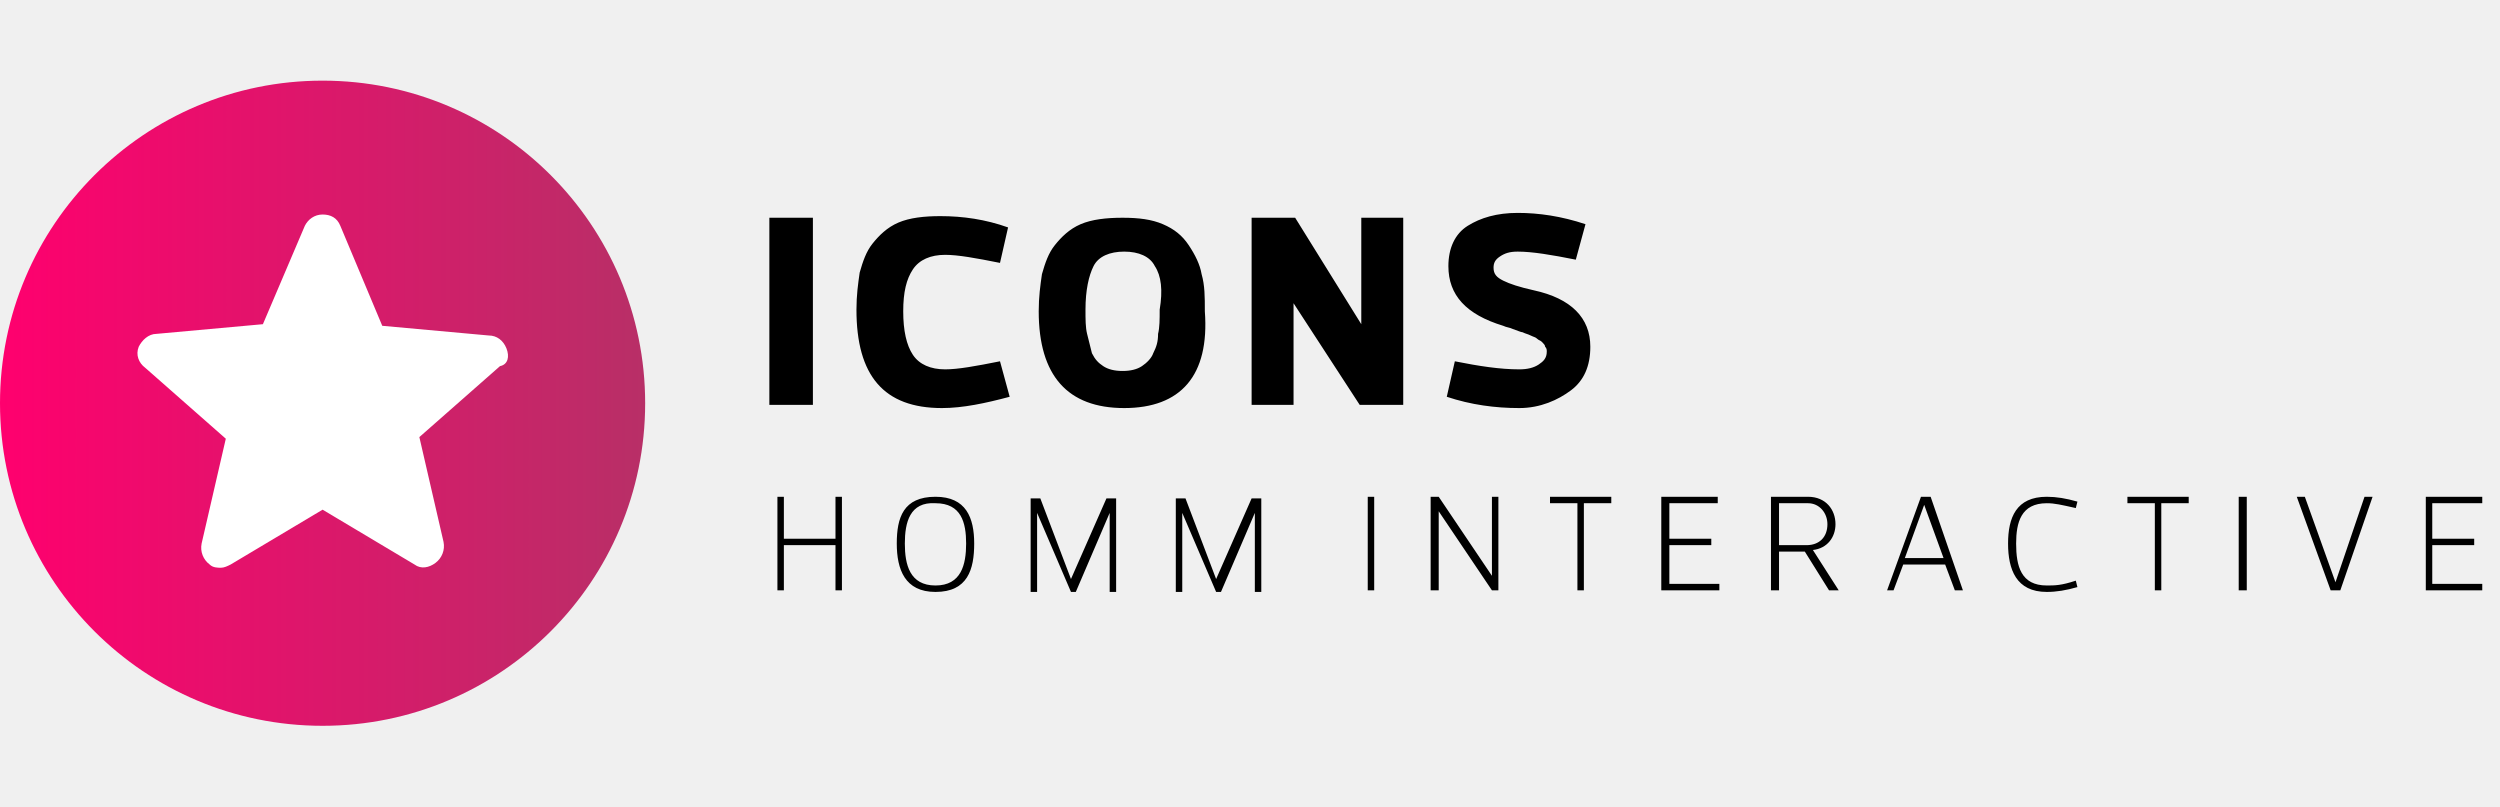
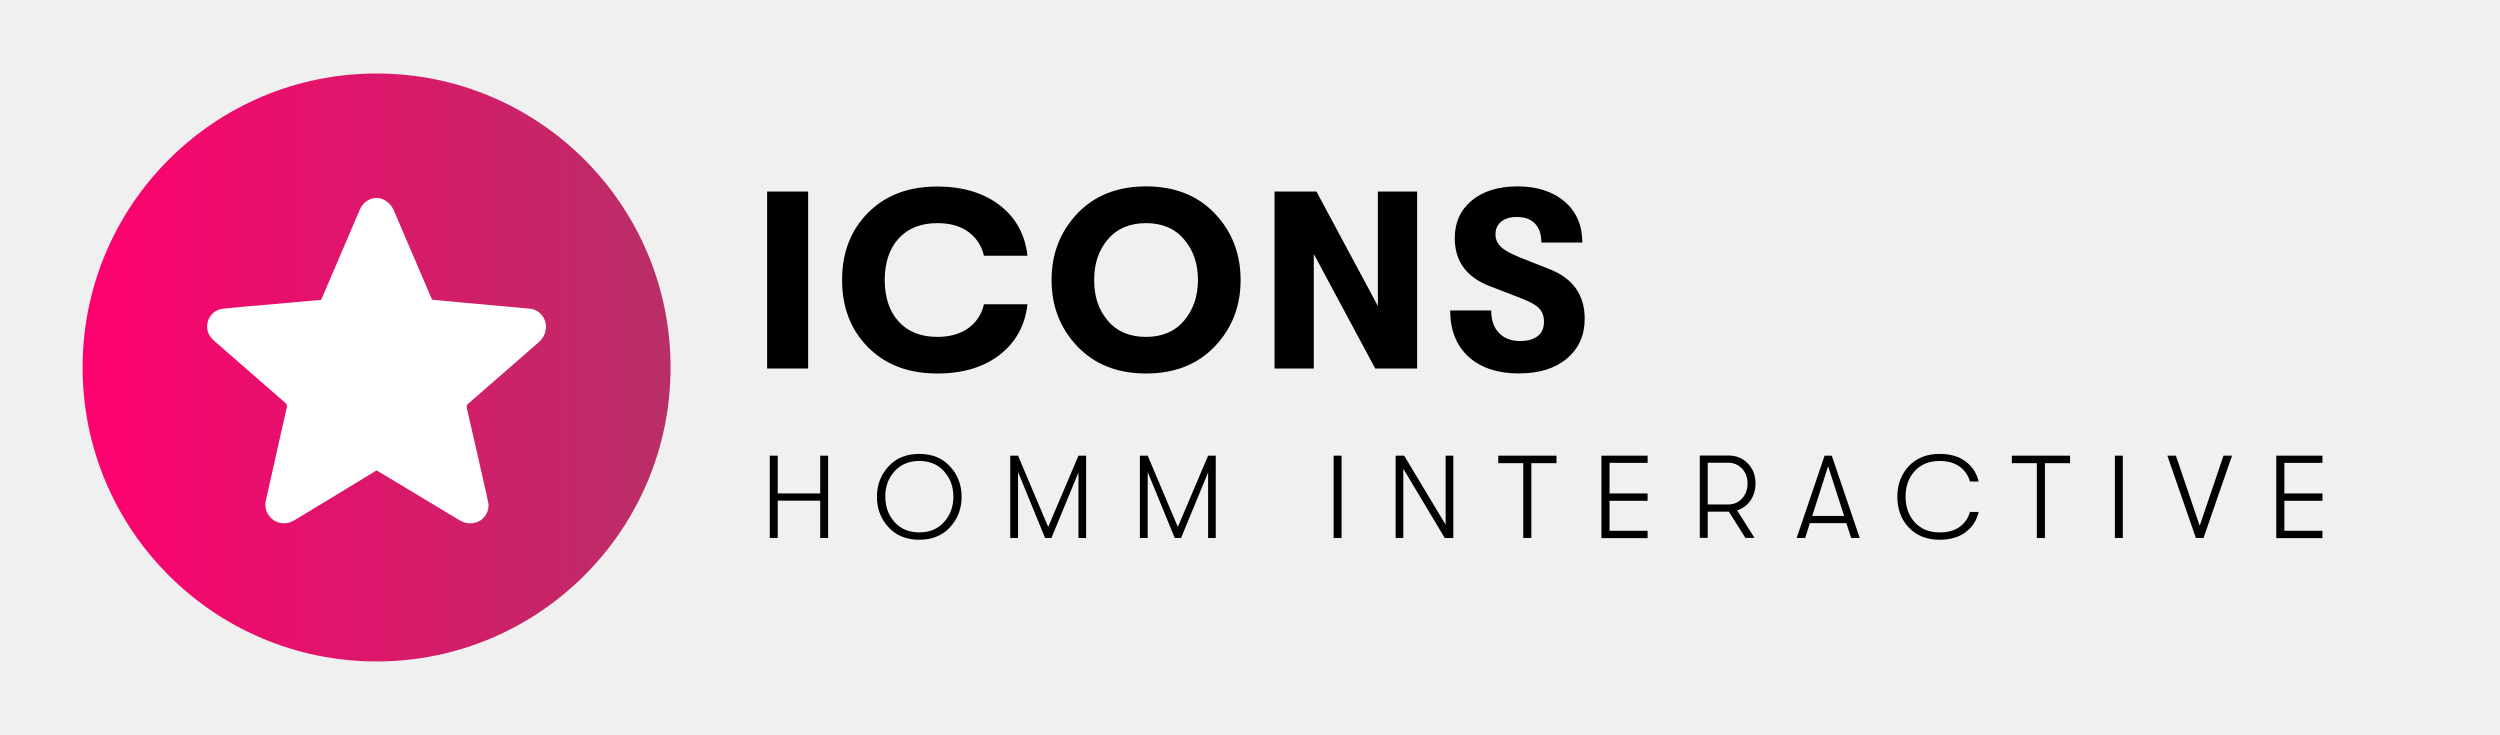
- <svg xmlns="http://www.w3.org/2000/svg" xmlns:xlink="http://www.w3.org/1999/xlink" viewBox="0 0 155 50">
-   <path d="M48.2 36.6v-5.8h.4v2.6h3.2v-2.6h.4v5.8h-.4v-2.8h-3.2v2.8h-.4zM55.6 33.7c0-1.6.4-2.9 2.4-2.9 1.9 0 2.4 1.3 2.4 2.9 0 1.6-.4 3-2.4 3-1.9 0-2.4-1.4-2.4-3zm.5 0c0 1.3.3 2.6 1.9 2.6 1.6 0 1.9-1.3 1.9-2.6s-.3-2.5-1.9-2.5c-1.6-.1-1.9 1.2-1.9 2.5zM66.4 35.9l2.2-5h.6v5.8h-.4v-4.9l-2.1 4.9h-.3l-2.1-4.9v4.9h-.4v-5.8h.6l1.9 5zM75.4 35.9l2.2-5h.6v5.8h-.4v-4.9l-2.1 4.9h-.3l-2.1-4.9v4.9h-.4v-5.8h.6l1.9 5zM84.8 36.6v-5.8h.4v5.8h-.4zM88.7 36.6v-5.8h.5l3.3 4.9v-4.9h.4v5.8h-.4l-3.3-4.9v4.9h-.5zM98.2 31.2v5.4h-.4v-5.4h-1.7v-.4h3.8v.4h-1.7zM106.5 31.2h-3v2.2h2.6v.4h-2.6v2.4h3.1v.4H103v-5.8h3.5v.4zM113.4 36.6l-1.5-2.4h-1.6v2.4h-.5v-5.8h2.3c1.1 0 1.7.8 1.7 1.7 0 .8-.5 1.5-1.4 1.6l1.6 2.5h-.6zm-3.1-2.8h1.7c.8 0 1.3-.5 1.3-1.3 0-.7-.5-1.3-1.2-1.3h-1.8v2.6zM120.6 35H118l-.6 1.6h-.4l2.1-5.8h.6l2 5.8h-.5l-.6-1.6zm-1.3-3.7l-1.2 3.3h2.4l-1.2-3.3zM126.9 30.8c.6 0 1.2.1 1.9.3l-.1.4c-.9-.2-1.3-.3-1.8-.3-1.6 0-1.9 1.2-1.9 2.5 0 1.4.3 2.6 1.9 2.6.5 0 .9 0 1.8-.3l.1.4c-.7.2-1.3.3-1.9.3-1.9 0-2.4-1.4-2.4-3s.5-2.9 2.4-2.9zM134 31.2v5.4h-.4v-5.4h-1.7v-.4h3.8v.4H134zM138.8 36.6v-5.8h.5v5.8h-.5zM144.8 36.1l1.8-5.3h.5l-2 5.8h-.6l-2.1-5.8h.5l1.9 5.3zM153.8 31.2h-3v2.2h2.6v.4h-2.6v2.4h3.1v.4h-3.5v-5.8h3.5v.4z" />
-   <g>
-     <defs>
-       <circle id="a" cx="20" cy="25" r="20" />
-     </defs>
-     <linearGradient id="b" gradientUnits="userSpaceOnUse" x1="0" y1="24.963" x2="40" y2="24.963">
+ <svg xmlns="http://www.w3.org/2000/svg" id="uuid-6fa85a4c-b573-4946-8938-7c232f969491" viewBox="0 0 170.08 50">
+   <defs>
+     <linearGradient id="uuid-5f65fb07-8e42-46aa-8237-73b7411833f5" x1="5.62" y1="25" x2="45.62" y2="25" gradientUnits="userSpaceOnUse">
      <stop offset="0" stop-color="#ff006e" />
      <stop offset="1" stop-color="#b82f67" />
    </linearGradient>
-     <use xlink:href="#a" overflow="visible" fill="url(#b)" />
+   </defs>
+   <g id="uuid-5f3115d1-0d90-4a76-9430-62862db250d6">
+     <path d="M52.19,25.07v-12.04h2.79v12.04h-2.79Z" />
+     <path d="M63.76,25.41c-1.95,0-3.51-.59-4.7-1.78-1.18-1.19-1.77-2.71-1.77-4.58s.59-3.4,1.77-4.58c1.18-1.19,2.75-1.78,4.7-1.78,1.74,0,3.16.43,4.26,1.28s1.72,2,1.88,3.43h-2.96c-.16-.69-.52-1.23-1.07-1.63-.55-.4-1.25-.59-2.1-.59-1.12,0-2,.35-2.63,1.04-.63.69-.95,1.64-.95,2.83s.32,2.14.95,2.83c.63.69,1.51,1.04,2.63,1.04.85,0,1.55-.2,2.1-.59.55-.4.91-.94,1.07-1.63h2.96c-.16,1.43-.79,2.58-1.88,3.43-1.09.85-2.51,1.28-4.26,1.28Z" />
+     <path d="M82.65,23.56c-1.17,1.23-2.73,1.85-4.68,1.85s-3.51-.62-4.68-1.85-1.75-2.74-1.75-4.51.58-3.28,1.75-4.52c1.17-1.23,2.73-1.85,4.68-1.85s3.51.62,4.68,1.85c1.17,1.23,1.75,2.74,1.75,4.52s-.58,3.28-1.75,4.51ZM77.97,22.92c1.1,0,1.96-.37,2.59-1.11.62-.74.94-1.66.94-2.76s-.31-2.02-.94-2.76c-.62-.74-1.49-1.11-2.59-1.11s-1.98.37-2.61,1.11c-.62.74-.93,1.66-.92,2.76-.01,1.1.29,2.02.92,2.76.62.74,1.49,1.11,2.61,1.11Z" />
+     <path d="M86.71,25.07v-12.04h2.85l4.18,7.79v-7.79h2.67v12.04h-2.85l-4.18-7.79v7.79h-2.67Z" />
+     <path d="M103.39,25.41c-1.48,0-2.64-.38-3.47-1.13s-1.26-1.8-1.26-3.16h2.79c0,.65.17,1.16.53,1.53.35.37.83.55,1.44.55.52,0,.91-.11,1.2-.34s.42-.56.42-.98c0-.37-.11-.66-.32-.89s-.59-.44-1.14-.66l-2.17-.84c-1.63-.61-2.44-1.7-2.44-3.29,0-1.07.39-1.92,1.16-2.56.77-.64,1.82-.96,3.12-.96s2.4.35,3.2,1.04c.8.69,1.2,1.62,1.2,2.78h-2.79c0-.56-.14-.99-.43-1.29-.29-.3-.7-.45-1.24-.45-.45,0-.8.11-1.06.32s-.39.5-.39.87c0,.33.13.62.38.85.25.24.68.47,1.27.71l2,.79c1.62.63,2.42,1.76,2.42,3.39,0,1.12-.4,2.02-1.21,2.7-.81.68-1.88,1.01-3.21,1.01Z" />
  </g>
-   <g>
-     <path d="M50.4 25.1h-2.7V13.5h2.7v11.6zM53.1 19.2c0-.9.1-1.6.2-2.3.2-.7.4-1.3.8-1.8s.9-1 1.6-1.3c.7-.3 1.6-.4 2.6-.4 1.4 0 2.8.2 4.2.7l-.5 2.2c-1.5-.3-2.6-.5-3.4-.5-.9 0-1.6.3-2 .9-.4.6-.6 1.4-.6 2.6 0 1.2.2 2.1.6 2.7s1.1.9 2 .9c.8 0 1.9-.2 3.4-.5l.6 2.2c-1.5.4-2.9.7-4.2.7-3.6 0-5.3-2-5.3-6.1zM69.7 25.3c-3.5 0-5.3-2-5.3-6 0-.9.1-1.6.2-2.3.2-.7.4-1.3.8-1.8s.9-1 1.6-1.3c.7-.3 1.6-.4 2.6-.4s1.8.1 2.5.4c.7.3 1.2.7 1.6 1.3s.7 1.2.8 1.8c.2.7.2 1.4.2 2.3.3 4-1.5 6-5 6zm1.9-8.8c-.3-.6-1-.9-1.9-.9-.9 0-1.6.3-1.9.9s-.5 1.5-.5 2.7c0 .6 0 1.1.1 1.5l.3 1.2c.2.4.4.6.7.8.3.2.7.3 1.2.3s.9-.1 1.2-.3c.3-.2.6-.5.7-.8.2-.4.3-.7.3-1.2.1-.4.1-.9.1-1.5.2-1.2.1-2.1-.3-2.7zM80.2 25.1h-2.6V13.5h2.7l4.1 6.6v-6.6H87v11.6h-2.7l-4.1-6.3v6.3zM94.2 25.3c-1.5 0-3-.2-4.5-.7l.5-2.2c1.5.3 2.8.5 4 .5.5 0 .9-.1 1.2-.3.3-.2.5-.4.5-.8 0-.1 0-.2-.1-.3 0-.1-.1-.2-.2-.3-.1-.1-.2-.1-.3-.2-.1-.1-.2-.1-.4-.2s-.3-.1-.5-.2c-.1 0-.3-.1-.6-.2-.2-.1-.4-.1-.6-.2-2.3-.7-3.4-1.9-3.4-3.7 0-1.1.4-2 1.2-2.5s1.8-.8 3.1-.8 2.7.2 4.2.7l-.6 2.2c-1.5-.3-2.7-.5-3.6-.5-.5 0-.8.1-1.1.3s-.4.4-.4.7c0 .4.2.6.6.8.4.2 1 .4 1.9.6 2.3.5 3.5 1.7 3.5 3.5 0 1.2-.4 2.1-1.2 2.7s-1.9 1.1-3.2 1.1z" />
+   <g id="uuid-88fd28bd-e67f-43ee-9059-27fc54b825dd">
+     <path d="M52.37,36.6v-5.6h.54v2.57h2.89v-2.57h.54v5.6h-.54v-2.54h-2.89v2.54h-.54Z" />
+     <path d="M64.63,35.87c-.53.57-1.22.85-2.09.85s-1.57-.28-2.09-.85c-.53-.57-.79-1.26-.79-2.07s.26-1.5.79-2.07c.52-.57,1.22-.85,2.09-.85s1.57.28,2.09.85c.53.57.79,1.26.79,2.07s-.26,1.5-.79,2.07ZM60.85,35.51c.42.47.98.71,1.69.71s1.27-.24,1.69-.71c.42-.47.63-1.04.63-1.72s-.21-1.25-.63-1.72c-.42-.47-.98-.71-1.69-.71s-1.27.24-1.69.71c-.42.47-.63,1.05-.62,1.72,0,.67.2,1.24.62,1.72Z" />
+     <path d="M68.73,36.6v-5.6h.53l2.05,4.85,2.06-4.85h.52v5.6h-.52v-4.46l-1.84,4.46h-.43l-1.84-4.49v4.49h-.52Z" />
+     <path d="M77.55,36.6v-5.6h.53l2.05,4.85,2.06-4.85h.52v5.6h-.52v-4.46l-1.84,4.46h-.43l-1.84-4.49v4.49h-.52Z" />
+     <path d="M90.73,36.6v-5.6h.54v5.6h-.54Z" />
+     <path d="M94.95,36.6v-5.6h.58l2.82,4.7v-4.7h.52v5.6h-.58l-2.82-4.71v4.71h-.52Z" />
+     <path d="M103.63,36.6v-5.09h-1.7v-.51h3.96v.51h-1.71v5.09h-.54Z" />
+     <path d="M108.95,36.6v-5.6h3.14v.49h-2.59v2.08h2.59v.5h-2.59v2.04h2.59v.5h-3.14Z" />
+     <path d="M119.43,32.9c0,.44-.12.83-.34,1.15s-.53.55-.91.67l1.18,1.87h-.62l-1.12-1.78h-1.44v1.78h-.54v-5.6h1.95c.53,0,.97.18,1.32.54.35.36.52.81.52,1.37ZM116.18,31.49v2.83h1.38c.38,0,.7-.13.95-.4.25-.27.38-.61.38-1.02s-.12-.75-.38-1.02c-.25-.27-.57-.4-.95-.4h-1.38Z" />
+     <path d="M125.94,36.6l-.33-1.01h-2.48l-.32,1.01h-.58l1.9-5.6h.49l1.9,5.6h-.58ZM123.29,35.1h2.17l-1.09-3.38-1.08,3.38Z" />
+     <path d="M131.96,36.72c-.88,0-1.58-.28-2.1-.83-.52-.55-.78-1.25-.78-2.09s.26-1.53.78-2.09c.52-.55,1.22-.83,2.1-.83.72,0,1.31.17,1.77.52.46.34.75.8.88,1.36h-.59c-.12-.43-.36-.77-.71-1.02-.35-.25-.8-.38-1.35-.38-.71,0-1.28.23-1.7.69s-.62,1.04-.62,1.74.21,1.28.62,1.74c.42.46.98.69,1.7.69.55,0,1-.12,1.35-.37.35-.25.59-.59.71-1.02h.59c-.13.57-.42,1.02-.88,1.37-.46.35-1.05.52-1.77.52Z" />
+     <path d="M138.57,36.6v-5.09h-1.7v-.51h3.96v.51h-1.71v5.09h-.54Z" />
+     <path d="M143.88,36.6v-5.6h.54v5.6h-.54Z" />
+     <path d="M149.39,36.6l-1.94-5.6h.58l1.62,4.77,1.62-4.77h.58l-1.94,5.6h-.52Z" />
+     <path d="M154.86,36.6v-5.6h3.14v.49h-2.59v2.08h2.59v.5h-2.59v2.04h2.59v.5h-3.14Z" />
  </g>
-   <g>
-     <path d="M31.4 21.6c-.2-.5-.6-.8-1.1-.8l-6.6-.6-2.6-6.2c-.2-.5-.6-.7-1.1-.7-.5 0-.9.3-1.1.7l-2.6 6.1-6.6.6c-.5 0-.9.4-1.1.8-.2.5 0 1 .4 1.3l5 4.4-1.5 6.5c-.1.5.1 1 .5 1.3.2.2.5.2.7.2.2 0 .4-.1.6-.2l5.7-3.4 5.7 3.4c.4.3.9.2 1.3-.1.4-.3.6-.8.5-1.3L26 27.1l5-4.4c.5-.1.6-.6.4-1.1zm0 0" fill="#fff" />
+   <g id="uuid-2e02d315-2e8b-462a-8f16-73ba5af7240c">
+     <circle id="uuid-82863270-1d13-441d-aa63-ea1e29d4df2e" cx="25.62" cy="25" r="20" fill="url(#uuid-5f65fb07-8e42-46aa-8237-73b7411833f5)" />
+     <path id="uuid-536dfe58-1c32-4ec7-b60f-e1ac9056a6a4" d="M25.62,32c.06.03.1.06.15.09,1.09.65,2.18,1.31,3.26,1.96.74.45,1.49.89,2.23,1.34.31.19.64.25.98.19.77-.14,1.09-.9.97-1.41-.05-.2-.09-.41-.13-.61-.44-1.93-.87-3.86-1.32-5.79-.03-.15,0-.23.11-.32,1.59-1.38,3.18-2.77,4.77-4.16.31-.27.48-.6.5-1.02.03-.62-.41-1.16-1.02-1.26-.14-.02-.27-.03-.41-.04-.36-.03-.72-.07-1.07-.1-.31-.03-.62-.05-.93-.08-.34-.03-.68-.06-1.02-.1-.32-.03-.64-.05-.97-.08-.49-.04-.99-.09-1.48-.14-.28-.03-.56-.05-.84-.08-.03-.06-.05-.12-.08-.17-.84-1.95-1.68-3.91-2.51-5.86-.04-.09-.08-.19-.14-.27-.39-.62-1.2-.86-1.84-.32-.18.15-.29.34-.37.54-.79,1.84-1.58,3.69-2.37,5.53-.08.19-.16.37-.24.56-.23.02-.44.04-.65.06-.35.03-.69.06-1.04.09-.32.03-.64.06-.97.09-.34.03-.68.06-1.02.09-.32.03-.64.06-.97.08-.36.03-.72.06-1.07.1-.33.03-.67.06-1,.1-.95.12-1.34,1.26-.78,1.95.08.1.18.19.28.28,1.59,1.39,3.18,2.78,4.77,4.16.12.1.14.19.11.34-.19.79-.36,1.59-.54,2.38-.3,1.32-.6,2.64-.89,3.96-.13.58.2,1.2.75,1.42.43.18.83.11,1.22-.12,1.17-.71,2.35-1.42,3.52-2.13.68-.41,1.36-.83,2.05-1.25Z" fill="#fff" />
  </g>
</svg>
